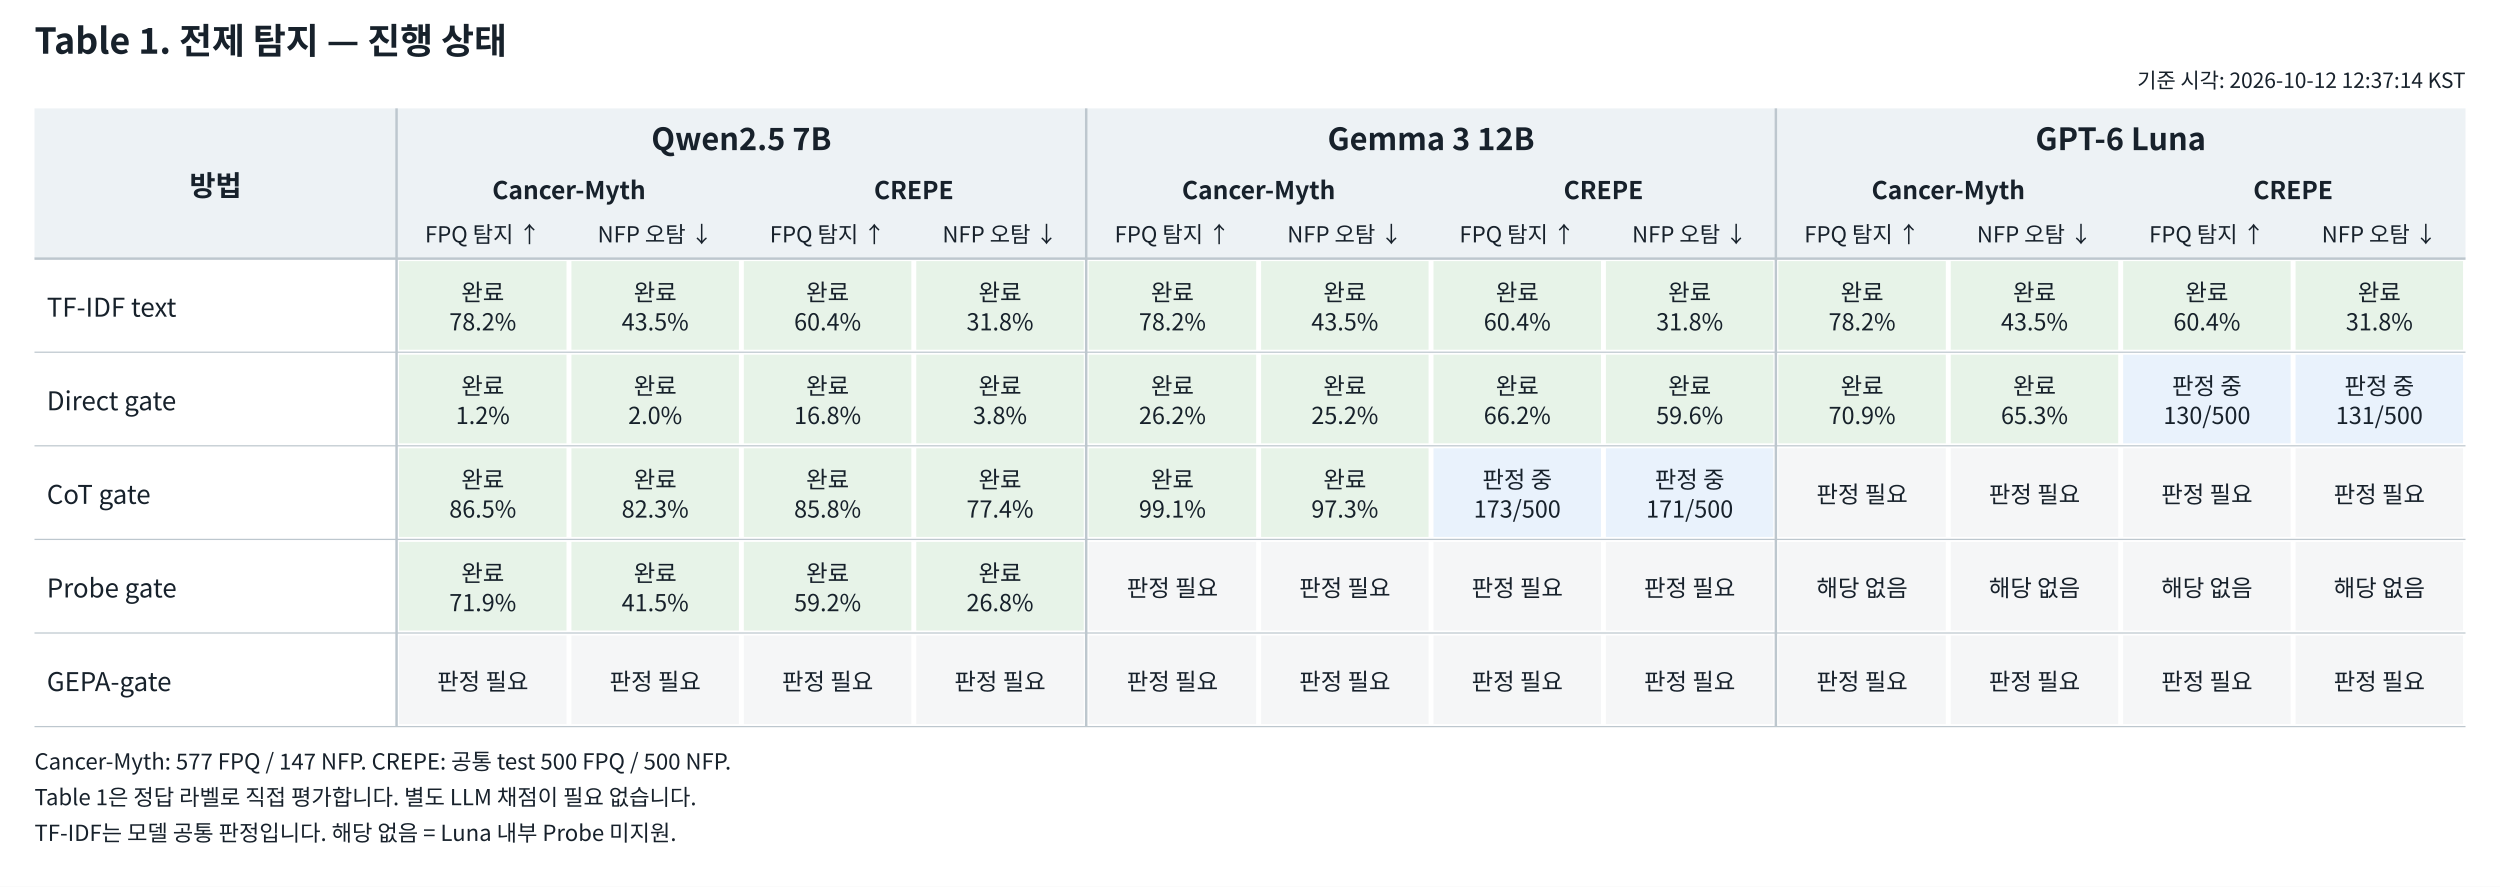
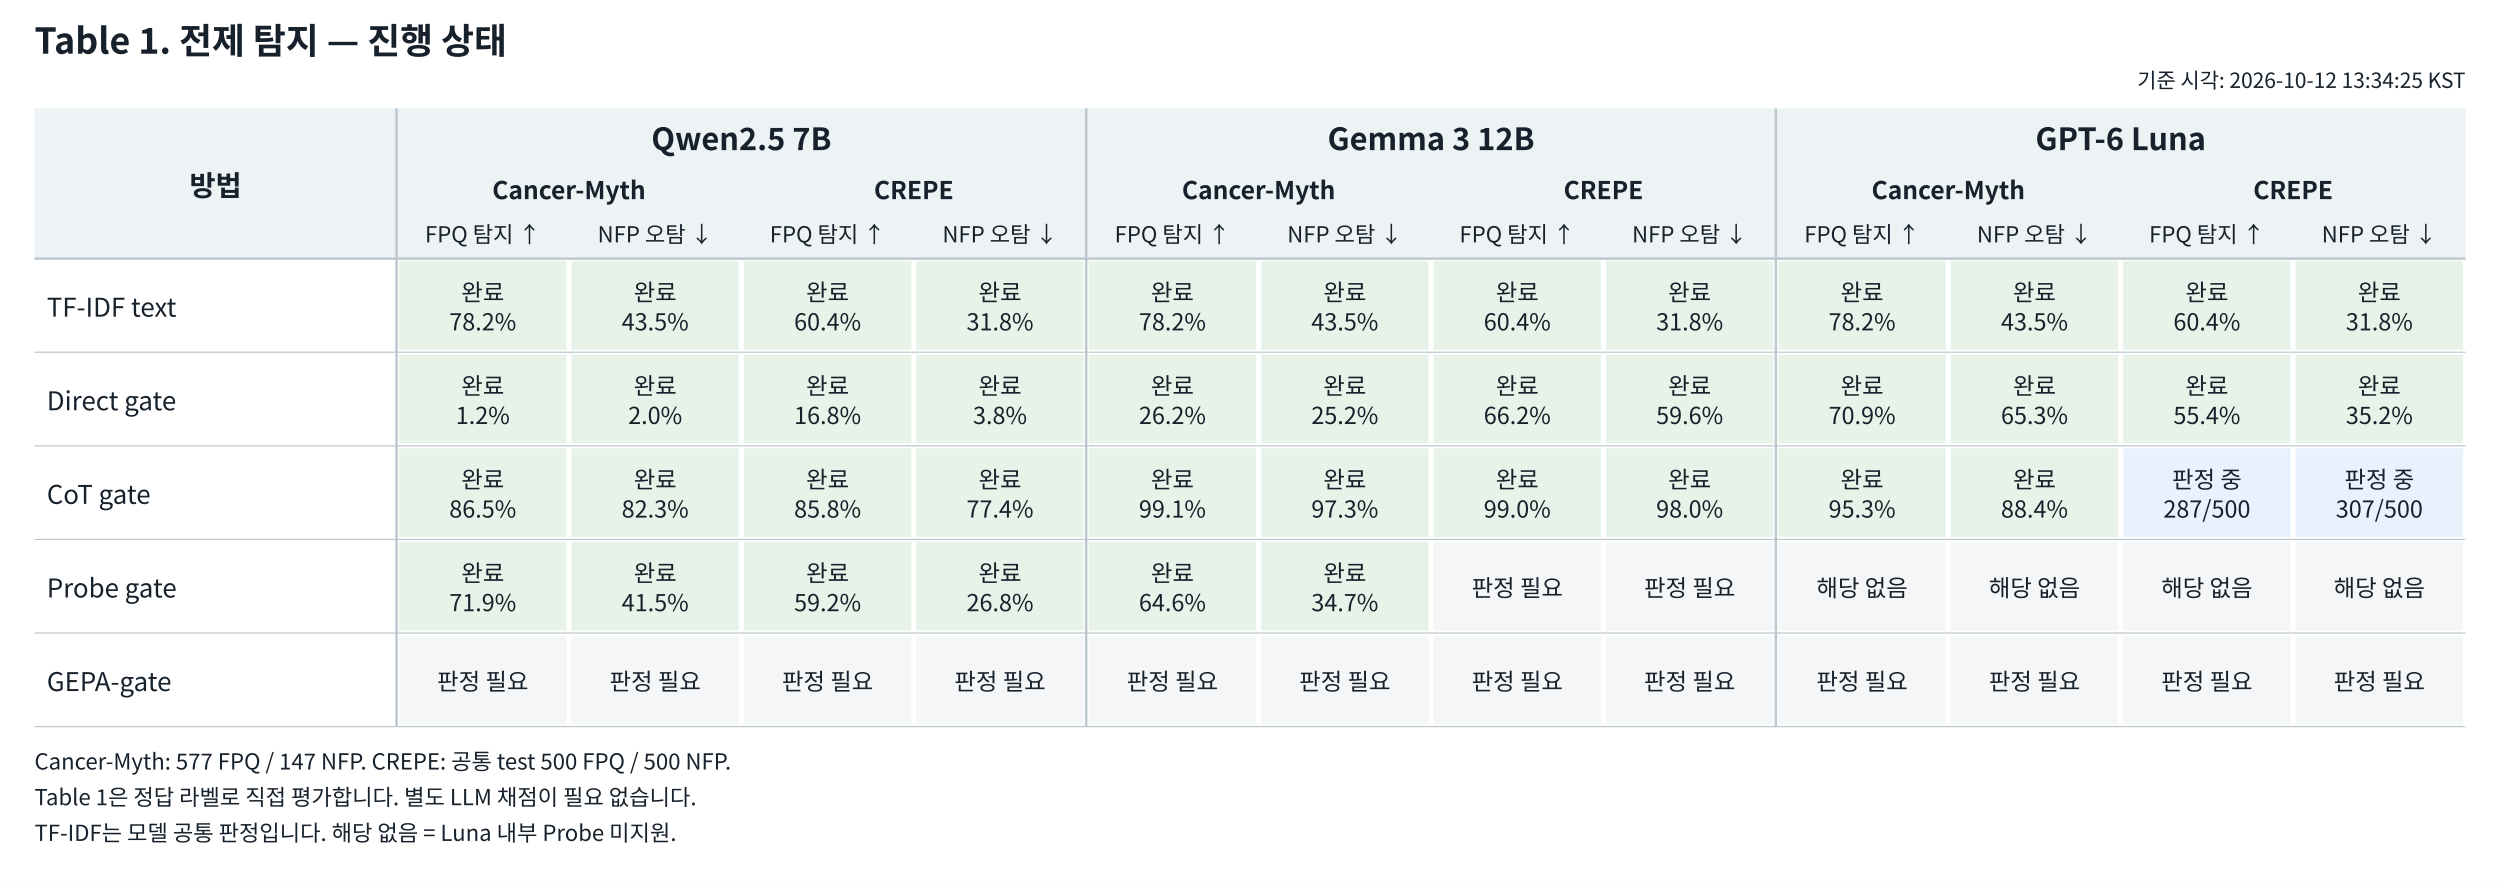
<svg xmlns="http://www.w3.org/2000/svg" width="2030" height="720" viewBox="0 0 2030 720">
  <rect width="100%" height="100%" fill="white" />
  <text x="28" y="31.0" font-family="Noto Sans CJK KR,sans-serif" font-size="29" font-weight="700" text-anchor="start" dominant-baseline="central" fill="#17212b">Table 1. 전제 탐지 — 진행 상태</text>
-   <text x="2002" y="64.0" font-family="Noto Sans CJK KR,sans-serif" font-size="17" font-weight="400" text-anchor="end" dominant-baseline="central" fill="#17212b">기준 시각: 2026-10-12 12:37:14 KST</text>
+   <text x="2002" y="64.0" font-family="Noto Sans CJK KR,sans-serif" font-size="17" font-weight="400" text-anchor="end" dominant-baseline="central" fill="#17212b">기준 시각: 2026-10-12 13:34:25 KST</text>
  <rect x="28" y="88" width="1974" height="122" fill="#edf2f5" />
  <text x="175.0" y="149.0" font-family="Noto Sans CJK KR,sans-serif" font-size="23" font-weight="700" text-anchor="middle" dominant-baseline="central" fill="#17212b">방법</text>
  <text x="602.0" y="111.0" font-family="Noto Sans CJK KR,sans-serif" font-size="25" font-weight="700" text-anchor="middle" dominant-baseline="central" fill="#17212b">Qwen2.5 7B</text>
  <text x="462.0" y="153.0" font-family="Noto Sans CJK KR,sans-serif" font-size="20" font-weight="700" text-anchor="middle" dominant-baseline="central" fill="#17212b">Cancer-Myth</text>
  <text x="392.0" y="189.0" font-family="Noto Sans CJK KR,sans-serif" font-size="18" font-weight="400" text-anchor="middle" dominant-baseline="central" fill="#17212b">FPQ 탐지 ↑</text>
  <text x="532.0" y="189.0" font-family="Noto Sans CJK KR,sans-serif" font-size="18" font-weight="400" text-anchor="middle" dominant-baseline="central" fill="#17212b">NFP 오탐 ↓</text>
  <text x="742.0" y="153.0" font-family="Noto Sans CJK KR,sans-serif" font-size="20" font-weight="700" text-anchor="middle" dominant-baseline="central" fill="#17212b">CREPE</text>
  <text x="672.0" y="189.0" font-family="Noto Sans CJK KR,sans-serif" font-size="18" font-weight="400" text-anchor="middle" dominant-baseline="central" fill="#17212b">FPQ 탐지 ↑</text>
  <text x="812.0" y="189.0" font-family="Noto Sans CJK KR,sans-serif" font-size="18" font-weight="400" text-anchor="middle" dominant-baseline="central" fill="#17212b">NFP 오탐 ↓</text>
  <line x1="322" y1="88" x2="322" y2="590" stroke="#bdc7ce" stroke-width="2" />
  <text x="1162.0" y="111.0" font-family="Noto Sans CJK KR,sans-serif" font-size="25" font-weight="700" text-anchor="middle" dominant-baseline="central" fill="#17212b">Gemma 3 12B</text>
  <text x="1022.0" y="153.0" font-family="Noto Sans CJK KR,sans-serif" font-size="20" font-weight="700" text-anchor="middle" dominant-baseline="central" fill="#17212b">Cancer-Myth</text>
  <text x="952.0" y="189.0" font-family="Noto Sans CJK KR,sans-serif" font-size="18" font-weight="400" text-anchor="middle" dominant-baseline="central" fill="#17212b">FPQ 탐지 ↑</text>
  <text x="1092.0" y="189.0" font-family="Noto Sans CJK KR,sans-serif" font-size="18" font-weight="400" text-anchor="middle" dominant-baseline="central" fill="#17212b">NFP 오탐 ↓</text>
  <text x="1302.0" y="153.0" font-family="Noto Sans CJK KR,sans-serif" font-size="20" font-weight="700" text-anchor="middle" dominant-baseline="central" fill="#17212b">CREPE</text>
  <text x="1232.0" y="189.0" font-family="Noto Sans CJK KR,sans-serif" font-size="18" font-weight="400" text-anchor="middle" dominant-baseline="central" fill="#17212b">FPQ 탐지 ↑</text>
  <text x="1372.0" y="189.0" font-family="Noto Sans CJK KR,sans-serif" font-size="18" font-weight="400" text-anchor="middle" dominant-baseline="central" fill="#17212b">NFP 오탐 ↓</text>
  <line x1="882" y1="88" x2="882" y2="590" stroke="#bdc7ce" stroke-width="2" />
  <text x="1722.0" y="111.0" font-family="Noto Sans CJK KR,sans-serif" font-size="25" font-weight="700" text-anchor="middle" dominant-baseline="central" fill="#17212b">GPT-6 Luna</text>
  <text x="1582.0" y="153.0" font-family="Noto Sans CJK KR,sans-serif" font-size="20" font-weight="700" text-anchor="middle" dominant-baseline="central" fill="#17212b">Cancer-Myth</text>
  <text x="1512.0" y="189.0" font-family="Noto Sans CJK KR,sans-serif" font-size="18" font-weight="400" text-anchor="middle" dominant-baseline="central" fill="#17212b">FPQ 탐지 ↑</text>
  <text x="1652.0" y="189.0" font-family="Noto Sans CJK KR,sans-serif" font-size="18" font-weight="400" text-anchor="middle" dominant-baseline="central" fill="#17212b">NFP 오탐 ↓</text>
  <text x="1862.0" y="153.0" font-family="Noto Sans CJK KR,sans-serif" font-size="20" font-weight="700" text-anchor="middle" dominant-baseline="central" fill="#17212b">CREPE</text>
  <text x="1792.0" y="189.0" font-family="Noto Sans CJK KR,sans-serif" font-size="18" font-weight="400" text-anchor="middle" dominant-baseline="central" fill="#17212b">FPQ 탐지 ↑</text>
  <text x="1932.0" y="189.0" font-family="Noto Sans CJK KR,sans-serif" font-size="18" font-weight="400" text-anchor="middle" dominant-baseline="central" fill="#17212b">NFP 오탐 ↓</text>
  <line x1="1442" y1="88" x2="1442" y2="590" stroke="#bdc7ce" stroke-width="2" />
  <line x1="28" y1="210" x2="2002" y2="210" stroke="#bdc7ce" stroke-width="2" />
  <text x="38" y="248.0" font-family="Noto Sans CJK KR,sans-serif" font-size="21" font-weight="400" text-anchor="start" dominant-baseline="central" fill="#17212b">TF-IDF text</text>
  <rect x="324" y="212" width="136" height="72" fill="#e7f3e8" />
  <text x="392.0" y="236.0" font-family="Noto Sans CJK KR,sans-serif" font-size="19" font-weight="400" text-anchor="middle" dominant-baseline="central" fill="#17212b">완료</text>
  <text x="392.0" y="260.0" font-family="Noto Sans CJK KR,sans-serif" font-size="19" font-weight="400" text-anchor="middle" dominant-baseline="central" fill="#17212b">78.2%</text>
  <rect x="464" y="212" width="136" height="72" fill="#e7f3e8" />
  <text x="532.0" y="236.0" font-family="Noto Sans CJK KR,sans-serif" font-size="19" font-weight="400" text-anchor="middle" dominant-baseline="central" fill="#17212b">완료</text>
  <text x="532.0" y="260.0" font-family="Noto Sans CJK KR,sans-serif" font-size="19" font-weight="400" text-anchor="middle" dominant-baseline="central" fill="#17212b">43.5%</text>
  <rect x="604" y="212" width="136" height="72" fill="#e7f3e8" />
  <text x="672.0" y="236.0" font-family="Noto Sans CJK KR,sans-serif" font-size="19" font-weight="400" text-anchor="middle" dominant-baseline="central" fill="#17212b">완료</text>
  <text x="672.0" y="260.0" font-family="Noto Sans CJK KR,sans-serif" font-size="19" font-weight="400" text-anchor="middle" dominant-baseline="central" fill="#17212b">60.4%</text>
  <rect x="744" y="212" width="136" height="72" fill="#e7f3e8" />
  <text x="812.0" y="236.0" font-family="Noto Sans CJK KR,sans-serif" font-size="19" font-weight="400" text-anchor="middle" dominant-baseline="central" fill="#17212b">완료</text>
  <text x="812.0" y="260.0" font-family="Noto Sans CJK KR,sans-serif" font-size="19" font-weight="400" text-anchor="middle" dominant-baseline="central" fill="#17212b">31.8%</text>
  <rect x="884" y="212" width="136" height="72" fill="#e7f3e8" />
  <text x="952.0" y="236.0" font-family="Noto Sans CJK KR,sans-serif" font-size="19" font-weight="400" text-anchor="middle" dominant-baseline="central" fill="#17212b">완료</text>
  <text x="952.0" y="260.0" font-family="Noto Sans CJK KR,sans-serif" font-size="19" font-weight="400" text-anchor="middle" dominant-baseline="central" fill="#17212b">78.2%</text>
  <rect x="1024" y="212" width="136" height="72" fill="#e7f3e8" />
  <text x="1092.0" y="236.0" font-family="Noto Sans CJK KR,sans-serif" font-size="19" font-weight="400" text-anchor="middle" dominant-baseline="central" fill="#17212b">완료</text>
  <text x="1092.0" y="260.0" font-family="Noto Sans CJK KR,sans-serif" font-size="19" font-weight="400" text-anchor="middle" dominant-baseline="central" fill="#17212b">43.5%</text>
  <rect x="1164" y="212" width="136" height="72" fill="#e7f3e8" />
  <text x="1232.0" y="236.0" font-family="Noto Sans CJK KR,sans-serif" font-size="19" font-weight="400" text-anchor="middle" dominant-baseline="central" fill="#17212b">완료</text>
  <text x="1232.0" y="260.0" font-family="Noto Sans CJK KR,sans-serif" font-size="19" font-weight="400" text-anchor="middle" dominant-baseline="central" fill="#17212b">60.4%</text>
  <rect x="1304" y="212" width="136" height="72" fill="#e7f3e8" />
  <text x="1372.0" y="236.0" font-family="Noto Sans CJK KR,sans-serif" font-size="19" font-weight="400" text-anchor="middle" dominant-baseline="central" fill="#17212b">완료</text>
  <text x="1372.0" y="260.0" font-family="Noto Sans CJK KR,sans-serif" font-size="19" font-weight="400" text-anchor="middle" dominant-baseline="central" fill="#17212b">31.8%</text>
  <rect x="1444" y="212" width="136" height="72" fill="#e7f3e8" />
  <text x="1512.0" y="236.0" font-family="Noto Sans CJK KR,sans-serif" font-size="19" font-weight="400" text-anchor="middle" dominant-baseline="central" fill="#17212b">완료</text>
  <text x="1512.0" y="260.0" font-family="Noto Sans CJK KR,sans-serif" font-size="19" font-weight="400" text-anchor="middle" dominant-baseline="central" fill="#17212b">78.2%</text>
  <rect x="1584" y="212" width="136" height="72" fill="#e7f3e8" />
  <text x="1652.0" y="236.0" font-family="Noto Sans CJK KR,sans-serif" font-size="19" font-weight="400" text-anchor="middle" dominant-baseline="central" fill="#17212b">완료</text>
  <text x="1652.0" y="260.0" font-family="Noto Sans CJK KR,sans-serif" font-size="19" font-weight="400" text-anchor="middle" dominant-baseline="central" fill="#17212b">43.5%</text>
  <rect x="1724" y="212" width="136" height="72" fill="#e7f3e8" />
  <text x="1792.0" y="236.0" font-family="Noto Sans CJK KR,sans-serif" font-size="19" font-weight="400" text-anchor="middle" dominant-baseline="central" fill="#17212b">완료</text>
  <text x="1792.0" y="260.0" font-family="Noto Sans CJK KR,sans-serif" font-size="19" font-weight="400" text-anchor="middle" dominant-baseline="central" fill="#17212b">60.4%</text>
  <rect x="1864" y="212" width="136" height="72" fill="#e7f3e8" />
  <text x="1932.0" y="236.0" font-family="Noto Sans CJK KR,sans-serif" font-size="19" font-weight="400" text-anchor="middle" dominant-baseline="central" fill="#17212b">완료</text>
  <text x="1932.0" y="260.0" font-family="Noto Sans CJK KR,sans-serif" font-size="19" font-weight="400" text-anchor="middle" dominant-baseline="central" fill="#17212b">31.8%</text>
  <line x1="28" y1="286" x2="2002" y2="286" stroke="#bdc7ce" stroke-width="1" />
  <text x="38" y="324.0" font-family="Noto Sans CJK KR,sans-serif" font-size="21" font-weight="400" text-anchor="start" dominant-baseline="central" fill="#17212b">Direct gate</text>
  <rect x="324" y="288" width="136" height="72" fill="#e7f3e8" />
  <text x="392.0" y="312.0" font-family="Noto Sans CJK KR,sans-serif" font-size="19" font-weight="400" text-anchor="middle" dominant-baseline="central" fill="#17212b">완료</text>
  <text x="392.0" y="336.0" font-family="Noto Sans CJK KR,sans-serif" font-size="19" font-weight="400" text-anchor="middle" dominant-baseline="central" fill="#17212b">1.2%</text>
  <rect x="464" y="288" width="136" height="72" fill="#e7f3e8" />
  <text x="532.0" y="312.0" font-family="Noto Sans CJK KR,sans-serif" font-size="19" font-weight="400" text-anchor="middle" dominant-baseline="central" fill="#17212b">완료</text>
  <text x="532.0" y="336.0" font-family="Noto Sans CJK KR,sans-serif" font-size="19" font-weight="400" text-anchor="middle" dominant-baseline="central" fill="#17212b">2.0%</text>
  <rect x="604" y="288" width="136" height="72" fill="#e7f3e8" />
  <text x="672.0" y="312.0" font-family="Noto Sans CJK KR,sans-serif" font-size="19" font-weight="400" text-anchor="middle" dominant-baseline="central" fill="#17212b">완료</text>
  <text x="672.0" y="336.0" font-family="Noto Sans CJK KR,sans-serif" font-size="19" font-weight="400" text-anchor="middle" dominant-baseline="central" fill="#17212b">16.8%</text>
  <rect x="744" y="288" width="136" height="72" fill="#e7f3e8" />
  <text x="812.0" y="312.0" font-family="Noto Sans CJK KR,sans-serif" font-size="19" font-weight="400" text-anchor="middle" dominant-baseline="central" fill="#17212b">완료</text>
  <text x="812.0" y="336.0" font-family="Noto Sans CJK KR,sans-serif" font-size="19" font-weight="400" text-anchor="middle" dominant-baseline="central" fill="#17212b">3.8%</text>
  <rect x="884" y="288" width="136" height="72" fill="#e7f3e8" />
  <text x="952.0" y="312.0" font-family="Noto Sans CJK KR,sans-serif" font-size="19" font-weight="400" text-anchor="middle" dominant-baseline="central" fill="#17212b">완료</text>
  <text x="952.0" y="336.0" font-family="Noto Sans CJK KR,sans-serif" font-size="19" font-weight="400" text-anchor="middle" dominant-baseline="central" fill="#17212b">26.2%</text>
  <rect x="1024" y="288" width="136" height="72" fill="#e7f3e8" />
  <text x="1092.0" y="312.0" font-family="Noto Sans CJK KR,sans-serif" font-size="19" font-weight="400" text-anchor="middle" dominant-baseline="central" fill="#17212b">완료</text>
  <text x="1092.0" y="336.0" font-family="Noto Sans CJK KR,sans-serif" font-size="19" font-weight="400" text-anchor="middle" dominant-baseline="central" fill="#17212b">25.2%</text>
  <rect x="1164" y="288" width="136" height="72" fill="#e7f3e8" />
  <text x="1232.0" y="312.0" font-family="Noto Sans CJK KR,sans-serif" font-size="19" font-weight="400" text-anchor="middle" dominant-baseline="central" fill="#17212b">완료</text>
  <text x="1232.0" y="336.0" font-family="Noto Sans CJK KR,sans-serif" font-size="19" font-weight="400" text-anchor="middle" dominant-baseline="central" fill="#17212b">66.2%</text>
  <rect x="1304" y="288" width="136" height="72" fill="#e7f3e8" />
  <text x="1372.0" y="312.0" font-family="Noto Sans CJK KR,sans-serif" font-size="19" font-weight="400" text-anchor="middle" dominant-baseline="central" fill="#17212b">완료</text>
  <text x="1372.0" y="336.0" font-family="Noto Sans CJK KR,sans-serif" font-size="19" font-weight="400" text-anchor="middle" dominant-baseline="central" fill="#17212b">59.6%</text>
  <rect x="1444" y="288" width="136" height="72" fill="#e7f3e8" />
  <text x="1512.0" y="312.0" font-family="Noto Sans CJK KR,sans-serif" font-size="19" font-weight="400" text-anchor="middle" dominant-baseline="central" fill="#17212b">완료</text>
  <text x="1512.0" y="336.0" font-family="Noto Sans CJK KR,sans-serif" font-size="19" font-weight="400" text-anchor="middle" dominant-baseline="central" fill="#17212b">70.9%</text>
  <rect x="1584" y="288" width="136" height="72" fill="#e7f3e8" />
  <text x="1652.0" y="312.0" font-family="Noto Sans CJK KR,sans-serif" font-size="19" font-weight="400" text-anchor="middle" dominant-baseline="central" fill="#17212b">완료</text>
  <text x="1652.0" y="336.0" font-family="Noto Sans CJK KR,sans-serif" font-size="19" font-weight="400" text-anchor="middle" dominant-baseline="central" fill="#17212b">65.3%</text>
-   <rect x="1724" y="288" width="136" height="72" fill="#e9f2fc" />
-   <text x="1792.0" y="312.0" font-family="Noto Sans CJK KR,sans-serif" font-size="19" font-weight="400" text-anchor="middle" dominant-baseline="central" fill="#17212b">판정 중</text>
-   <text x="1792.0" y="336.0" font-family="Noto Sans CJK KR,sans-serif" font-size="19" font-weight="400" text-anchor="middle" dominant-baseline="central" fill="#17212b">130/500</text>
-   <rect x="1864" y="288" width="136" height="72" fill="#e9f2fc" />
-   <text x="1932.0" y="312.0" font-family="Noto Sans CJK KR,sans-serif" font-size="19" font-weight="400" text-anchor="middle" dominant-baseline="central" fill="#17212b">판정 중</text>
-   <text x="1932.0" y="336.0" font-family="Noto Sans CJK KR,sans-serif" font-size="19" font-weight="400" text-anchor="middle" dominant-baseline="central" fill="#17212b">131/500</text>
+   <rect x="1724" y="288" width="136" height="72" fill="#e7f3e8" />
+   <text x="1792.0" y="312.0" font-family="Noto Sans CJK KR,sans-serif" font-size="19" font-weight="400" text-anchor="middle" dominant-baseline="central" fill="#17212b">완료</text>
+   <text x="1792.0" y="336.0" font-family="Noto Sans CJK KR,sans-serif" font-size="19" font-weight="400" text-anchor="middle" dominant-baseline="central" fill="#17212b">55.4%</text>
+   <rect x="1864" y="288" width="136" height="72" fill="#e7f3e8" />
+   <text x="1932.0" y="312.0" font-family="Noto Sans CJK KR,sans-serif" font-size="19" font-weight="400" text-anchor="middle" dominant-baseline="central" fill="#17212b">완료</text>
+   <text x="1932.0" y="336.0" font-family="Noto Sans CJK KR,sans-serif" font-size="19" font-weight="400" text-anchor="middle" dominant-baseline="central" fill="#17212b">35.2%</text>
  <line x1="28" y1="362" x2="2002" y2="362" stroke="#bdc7ce" stroke-width="1" />
  <text x="38" y="400.0" font-family="Noto Sans CJK KR,sans-serif" font-size="21" font-weight="400" text-anchor="start" dominant-baseline="central" fill="#17212b">CoT gate</text>
  <rect x="324" y="364" width="136" height="72" fill="#e7f3e8" />
  <text x="392.0" y="388.0" font-family="Noto Sans CJK KR,sans-serif" font-size="19" font-weight="400" text-anchor="middle" dominant-baseline="central" fill="#17212b">완료</text>
  <text x="392.0" y="412.0" font-family="Noto Sans CJK KR,sans-serif" font-size="19" font-weight="400" text-anchor="middle" dominant-baseline="central" fill="#17212b">86.5%</text>
  <rect x="464" y="364" width="136" height="72" fill="#e7f3e8" />
  <text x="532.0" y="388.0" font-family="Noto Sans CJK KR,sans-serif" font-size="19" font-weight="400" text-anchor="middle" dominant-baseline="central" fill="#17212b">완료</text>
  <text x="532.0" y="412.0" font-family="Noto Sans CJK KR,sans-serif" font-size="19" font-weight="400" text-anchor="middle" dominant-baseline="central" fill="#17212b">82.3%</text>
  <rect x="604" y="364" width="136" height="72" fill="#e7f3e8" />
  <text x="672.0" y="388.0" font-family="Noto Sans CJK KR,sans-serif" font-size="19" font-weight="400" text-anchor="middle" dominant-baseline="central" fill="#17212b">완료</text>
  <text x="672.0" y="412.0" font-family="Noto Sans CJK KR,sans-serif" font-size="19" font-weight="400" text-anchor="middle" dominant-baseline="central" fill="#17212b">85.8%</text>
  <rect x="744" y="364" width="136" height="72" fill="#e7f3e8" />
  <text x="812.0" y="388.0" font-family="Noto Sans CJK KR,sans-serif" font-size="19" font-weight="400" text-anchor="middle" dominant-baseline="central" fill="#17212b">완료</text>
  <text x="812.0" y="412.0" font-family="Noto Sans CJK KR,sans-serif" font-size="19" font-weight="400" text-anchor="middle" dominant-baseline="central" fill="#17212b">77.4%</text>
  <rect x="884" y="364" width="136" height="72" fill="#e7f3e8" />
  <text x="952.0" y="388.0" font-family="Noto Sans CJK KR,sans-serif" font-size="19" font-weight="400" text-anchor="middle" dominant-baseline="central" fill="#17212b">완료</text>
  <text x="952.0" y="412.0" font-family="Noto Sans CJK KR,sans-serif" font-size="19" font-weight="400" text-anchor="middle" dominant-baseline="central" fill="#17212b">99.1%</text>
  <rect x="1024" y="364" width="136" height="72" fill="#e7f3e8" />
  <text x="1092.0" y="388.0" font-family="Noto Sans CJK KR,sans-serif" font-size="19" font-weight="400" text-anchor="middle" dominant-baseline="central" fill="#17212b">완료</text>
  <text x="1092.0" y="412.0" font-family="Noto Sans CJK KR,sans-serif" font-size="19" font-weight="400" text-anchor="middle" dominant-baseline="central" fill="#17212b">97.3%</text>
-   <rect x="1164" y="364" width="136" height="72" fill="#e9f2fc" />
-   <text x="1232.0" y="388.0" font-family="Noto Sans CJK KR,sans-serif" font-size="19" font-weight="400" text-anchor="middle" dominant-baseline="central" fill="#17212b">판정 중</text>
-   <text x="1232.0" y="412.0" font-family="Noto Sans CJK KR,sans-serif" font-size="19" font-weight="400" text-anchor="middle" dominant-baseline="central" fill="#17212b">173/500</text>
-   <rect x="1304" y="364" width="136" height="72" fill="#e9f2fc" />
-   <text x="1372.0" y="388.0" font-family="Noto Sans CJK KR,sans-serif" font-size="19" font-weight="400" text-anchor="middle" dominant-baseline="central" fill="#17212b">판정 중</text>
-   <text x="1372.0" y="412.0" font-family="Noto Sans CJK KR,sans-serif" font-size="19" font-weight="400" text-anchor="middle" dominant-baseline="central" fill="#17212b">171/500</text>
-   <rect x="1444" y="364" width="136" height="72" fill="#f5f6f7" />
-   <text x="1512.0" y="400.0" font-family="Noto Sans CJK KR,sans-serif" font-size="19" font-weight="400" text-anchor="middle" dominant-baseline="central" fill="#17212b">판정 필요</text>
-   <rect x="1584" y="364" width="136" height="72" fill="#f5f6f7" />
-   <text x="1652.0" y="400.0" font-family="Noto Sans CJK KR,sans-serif" font-size="19" font-weight="400" text-anchor="middle" dominant-baseline="central" fill="#17212b">판정 필요</text>
-   <rect x="1724" y="364" width="136" height="72" fill="#f5f6f7" />
-   <text x="1792.0" y="400.0" font-family="Noto Sans CJK KR,sans-serif" font-size="19" font-weight="400" text-anchor="middle" dominant-baseline="central" fill="#17212b">판정 필요</text>
-   <rect x="1864" y="364" width="136" height="72" fill="#f5f6f7" />
-   <text x="1932.0" y="400.0" font-family="Noto Sans CJK KR,sans-serif" font-size="19" font-weight="400" text-anchor="middle" dominant-baseline="central" fill="#17212b">판정 필요</text>
+   <rect x="1164" y="364" width="136" height="72" fill="#e7f3e8" />
+   <text x="1232.0" y="388.0" font-family="Noto Sans CJK KR,sans-serif" font-size="19" font-weight="400" text-anchor="middle" dominant-baseline="central" fill="#17212b">완료</text>
+   <text x="1232.0" y="412.0" font-family="Noto Sans CJK KR,sans-serif" font-size="19" font-weight="400" text-anchor="middle" dominant-baseline="central" fill="#17212b">99.0%</text>
+   <rect x="1304" y="364" width="136" height="72" fill="#e7f3e8" />
+   <text x="1372.0" y="388.0" font-family="Noto Sans CJK KR,sans-serif" font-size="19" font-weight="400" text-anchor="middle" dominant-baseline="central" fill="#17212b">완료</text>
+   <text x="1372.0" y="412.0" font-family="Noto Sans CJK KR,sans-serif" font-size="19" font-weight="400" text-anchor="middle" dominant-baseline="central" fill="#17212b">98.0%</text>
+   <rect x="1444" y="364" width="136" height="72" fill="#e7f3e8" />
+   <text x="1512.0" y="388.0" font-family="Noto Sans CJK KR,sans-serif" font-size="19" font-weight="400" text-anchor="middle" dominant-baseline="central" fill="#17212b">완료</text>
+   <text x="1512.0" y="412.0" font-family="Noto Sans CJK KR,sans-serif" font-size="19" font-weight="400" text-anchor="middle" dominant-baseline="central" fill="#17212b">95.3%</text>
+   <rect x="1584" y="364" width="136" height="72" fill="#e7f3e8" />
+   <text x="1652.0" y="388.0" font-family="Noto Sans CJK KR,sans-serif" font-size="19" font-weight="400" text-anchor="middle" dominant-baseline="central" fill="#17212b">완료</text>
+   <text x="1652.0" y="412.0" font-family="Noto Sans CJK KR,sans-serif" font-size="19" font-weight="400" text-anchor="middle" dominant-baseline="central" fill="#17212b">88.4%</text>
+   <rect x="1724" y="364" width="136" height="72" fill="#e9f2fc" />
+   <text x="1792.0" y="388.0" font-family="Noto Sans CJK KR,sans-serif" font-size="19" font-weight="400" text-anchor="middle" dominant-baseline="central" fill="#17212b">판정 중</text>
+   <text x="1792.0" y="412.0" font-family="Noto Sans CJK KR,sans-serif" font-size="19" font-weight="400" text-anchor="middle" dominant-baseline="central" fill="#17212b">287/500</text>
+   <rect x="1864" y="364" width="136" height="72" fill="#e9f2fc" />
+   <text x="1932.0" y="388.0" font-family="Noto Sans CJK KR,sans-serif" font-size="19" font-weight="400" text-anchor="middle" dominant-baseline="central" fill="#17212b">판정 중</text>
+   <text x="1932.0" y="412.0" font-family="Noto Sans CJK KR,sans-serif" font-size="19" font-weight="400" text-anchor="middle" dominant-baseline="central" fill="#17212b">307/500</text>
  <line x1="28" y1="438" x2="2002" y2="438" stroke="#bdc7ce" stroke-width="1" />
  <text x="38" y="476.0" font-family="Noto Sans CJK KR,sans-serif" font-size="21" font-weight="400" text-anchor="start" dominant-baseline="central" fill="#17212b">Probe gate</text>
  <rect x="324" y="440" width="136" height="72" fill="#e7f3e8" />
  <text x="392.0" y="464.0" font-family="Noto Sans CJK KR,sans-serif" font-size="19" font-weight="400" text-anchor="middle" dominant-baseline="central" fill="#17212b">완료</text>
  <text x="392.0" y="488.0" font-family="Noto Sans CJK KR,sans-serif" font-size="19" font-weight="400" text-anchor="middle" dominant-baseline="central" fill="#17212b">71.9%</text>
  <rect x="464" y="440" width="136" height="72" fill="#e7f3e8" />
  <text x="532.0" y="464.0" font-family="Noto Sans CJK KR,sans-serif" font-size="19" font-weight="400" text-anchor="middle" dominant-baseline="central" fill="#17212b">완료</text>
  <text x="532.0" y="488.0" font-family="Noto Sans CJK KR,sans-serif" font-size="19" font-weight="400" text-anchor="middle" dominant-baseline="central" fill="#17212b">41.5%</text>
  <rect x="604" y="440" width="136" height="72" fill="#e7f3e8" />
  <text x="672.0" y="464.0" font-family="Noto Sans CJK KR,sans-serif" font-size="19" font-weight="400" text-anchor="middle" dominant-baseline="central" fill="#17212b">완료</text>
  <text x="672.0" y="488.0" font-family="Noto Sans CJK KR,sans-serif" font-size="19" font-weight="400" text-anchor="middle" dominant-baseline="central" fill="#17212b">59.2%</text>
  <rect x="744" y="440" width="136" height="72" fill="#e7f3e8" />
  <text x="812.0" y="464.0" font-family="Noto Sans CJK KR,sans-serif" font-size="19" font-weight="400" text-anchor="middle" dominant-baseline="central" fill="#17212b">완료</text>
  <text x="812.0" y="488.0" font-family="Noto Sans CJK KR,sans-serif" font-size="19" font-weight="400" text-anchor="middle" dominant-baseline="central" fill="#17212b">26.8%</text>
-   <rect x="884" y="440" width="136" height="72" fill="#f5f6f7" />
-   <text x="952.0" y="476.0" font-family="Noto Sans CJK KR,sans-serif" font-size="19" font-weight="400" text-anchor="middle" dominant-baseline="central" fill="#17212b">판정 필요</text>
-   <rect x="1024" y="440" width="136" height="72" fill="#f5f6f7" />
-   <text x="1092.0" y="476.0" font-family="Noto Sans CJK KR,sans-serif" font-size="19" font-weight="400" text-anchor="middle" dominant-baseline="central" fill="#17212b">판정 필요</text>
+   <rect x="884" y="440" width="136" height="72" fill="#e7f3e8" />
+   <text x="952.0" y="464.0" font-family="Noto Sans CJK KR,sans-serif" font-size="19" font-weight="400" text-anchor="middle" dominant-baseline="central" fill="#17212b">완료</text>
+   <text x="952.0" y="488.0" font-family="Noto Sans CJK KR,sans-serif" font-size="19" font-weight="400" text-anchor="middle" dominant-baseline="central" fill="#17212b">64.6%</text>
+   <rect x="1024" y="440" width="136" height="72" fill="#e7f3e8" />
+   <text x="1092.0" y="464.0" font-family="Noto Sans CJK KR,sans-serif" font-size="19" font-weight="400" text-anchor="middle" dominant-baseline="central" fill="#17212b">완료</text>
+   <text x="1092.0" y="488.0" font-family="Noto Sans CJK KR,sans-serif" font-size="19" font-weight="400" text-anchor="middle" dominant-baseline="central" fill="#17212b">34.7%</text>
  <rect x="1164" y="440" width="136" height="72" fill="#f5f6f7" />
  <text x="1232.0" y="476.0" font-family="Noto Sans CJK KR,sans-serif" font-size="19" font-weight="400" text-anchor="middle" dominant-baseline="central" fill="#17212b">판정 필요</text>
  <rect x="1304" y="440" width="136" height="72" fill="#f5f6f7" />
  <text x="1372.0" y="476.0" font-family="Noto Sans CJK KR,sans-serif" font-size="19" font-weight="400" text-anchor="middle" dominant-baseline="central" fill="#17212b">판정 필요</text>
  <rect x="1444" y="440" width="136" height="72" fill="#f5f6f7" />
  <text x="1512.0" y="476.0" font-family="Noto Sans CJK KR,sans-serif" font-size="19" font-weight="400" text-anchor="middle" dominant-baseline="central" fill="#17212b">해당 없음</text>
  <rect x="1584" y="440" width="136" height="72" fill="#f5f6f7" />
  <text x="1652.0" y="476.0" font-family="Noto Sans CJK KR,sans-serif" font-size="19" font-weight="400" text-anchor="middle" dominant-baseline="central" fill="#17212b">해당 없음</text>
  <rect x="1724" y="440" width="136" height="72" fill="#f5f6f7" />
  <text x="1792.0" y="476.0" font-family="Noto Sans CJK KR,sans-serif" font-size="19" font-weight="400" text-anchor="middle" dominant-baseline="central" fill="#17212b">해당 없음</text>
  <rect x="1864" y="440" width="136" height="72" fill="#f5f6f7" />
  <text x="1932.0" y="476.0" font-family="Noto Sans CJK KR,sans-serif" font-size="19" font-weight="400" text-anchor="middle" dominant-baseline="central" fill="#17212b">해당 없음</text>
  <line x1="28" y1="514" x2="2002" y2="514" stroke="#bdc7ce" stroke-width="1" />
  <text x="38" y="552.0" font-family="Noto Sans CJK KR,sans-serif" font-size="21" font-weight="400" text-anchor="start" dominant-baseline="central" fill="#17212b">GEPA-gate</text>
  <rect x="324" y="516" width="136" height="72" fill="#f5f6f7" />
  <text x="392.0" y="552.0" font-family="Noto Sans CJK KR,sans-serif" font-size="19" font-weight="400" text-anchor="middle" dominant-baseline="central" fill="#17212b">판정 필요</text>
  <rect x="464" y="516" width="136" height="72" fill="#f5f6f7" />
  <text x="532.0" y="552.0" font-family="Noto Sans CJK KR,sans-serif" font-size="19" font-weight="400" text-anchor="middle" dominant-baseline="central" fill="#17212b">판정 필요</text>
  <rect x="604" y="516" width="136" height="72" fill="#f5f6f7" />
  <text x="672.0" y="552.0" font-family="Noto Sans CJK KR,sans-serif" font-size="19" font-weight="400" text-anchor="middle" dominant-baseline="central" fill="#17212b">판정 필요</text>
  <rect x="744" y="516" width="136" height="72" fill="#f5f6f7" />
  <text x="812.0" y="552.0" font-family="Noto Sans CJK KR,sans-serif" font-size="19" font-weight="400" text-anchor="middle" dominant-baseline="central" fill="#17212b">판정 필요</text>
  <rect x="884" y="516" width="136" height="72" fill="#f5f6f7" />
  <text x="952.0" y="552.0" font-family="Noto Sans CJK KR,sans-serif" font-size="19" font-weight="400" text-anchor="middle" dominant-baseline="central" fill="#17212b">판정 필요</text>
  <rect x="1024" y="516" width="136" height="72" fill="#f5f6f7" />
  <text x="1092.0" y="552.0" font-family="Noto Sans CJK KR,sans-serif" font-size="19" font-weight="400" text-anchor="middle" dominant-baseline="central" fill="#17212b">판정 필요</text>
  <rect x="1164" y="516" width="136" height="72" fill="#f5f6f7" />
  <text x="1232.0" y="552.0" font-family="Noto Sans CJK KR,sans-serif" font-size="19" font-weight="400" text-anchor="middle" dominant-baseline="central" fill="#17212b">판정 필요</text>
  <rect x="1304" y="516" width="136" height="72" fill="#f5f6f7" />
  <text x="1372.0" y="552.0" font-family="Noto Sans CJK KR,sans-serif" font-size="19" font-weight="400" text-anchor="middle" dominant-baseline="central" fill="#17212b">판정 필요</text>
  <rect x="1444" y="516" width="136" height="72" fill="#f5f6f7" />
  <text x="1512.0" y="552.0" font-family="Noto Sans CJK KR,sans-serif" font-size="19" font-weight="400" text-anchor="middle" dominant-baseline="central" fill="#17212b">판정 필요</text>
  <rect x="1584" y="516" width="136" height="72" fill="#f5f6f7" />
  <text x="1652.0" y="552.0" font-family="Noto Sans CJK KR,sans-serif" font-size="19" font-weight="400" text-anchor="middle" dominant-baseline="central" fill="#17212b">판정 필요</text>
  <rect x="1724" y="516" width="136" height="72" fill="#f5f6f7" />
  <text x="1792.0" y="552.0" font-family="Noto Sans CJK KR,sans-serif" font-size="19" font-weight="400" text-anchor="middle" dominant-baseline="central" fill="#17212b">판정 필요</text>
  <rect x="1864" y="516" width="136" height="72" fill="#f5f6f7" />
  <text x="1932.0" y="552.0" font-family="Noto Sans CJK KR,sans-serif" font-size="19" font-weight="400" text-anchor="middle" dominant-baseline="central" fill="#17212b">판정 필요</text>
  <line x1="28" y1="590" x2="2002" y2="590" stroke="#bdc7ce" stroke-width="1" />
  <text x="28" y="617.0" font-family="Noto Sans CJK KR,sans-serif" font-size="18" font-weight="400" text-anchor="start" dominant-baseline="central" fill="#17212b">Cancer-Myth: 577 FPQ / 147 NFP. CREPE: 공통 test 500 FPQ / 500 NFP.</text>
  <text x="28" y="646.0" font-family="Noto Sans CJK KR,sans-serif" font-size="18" font-weight="400" text-anchor="start" dominant-baseline="central" fill="#17212b">Table 1은 정답 라벨로 직접 평가합니다. 별도 LLM 채점이 필요 없습니다.</text>
  <text x="28" y="675.0" font-family="Noto Sans CJK KR,sans-serif" font-size="18" font-weight="400" text-anchor="start" dominant-baseline="central" fill="#17212b">TF-IDF는 모델 공통 판정입니다. 해당 없음 = Luna 내부 Probe 미지원.</text>
</svg>
